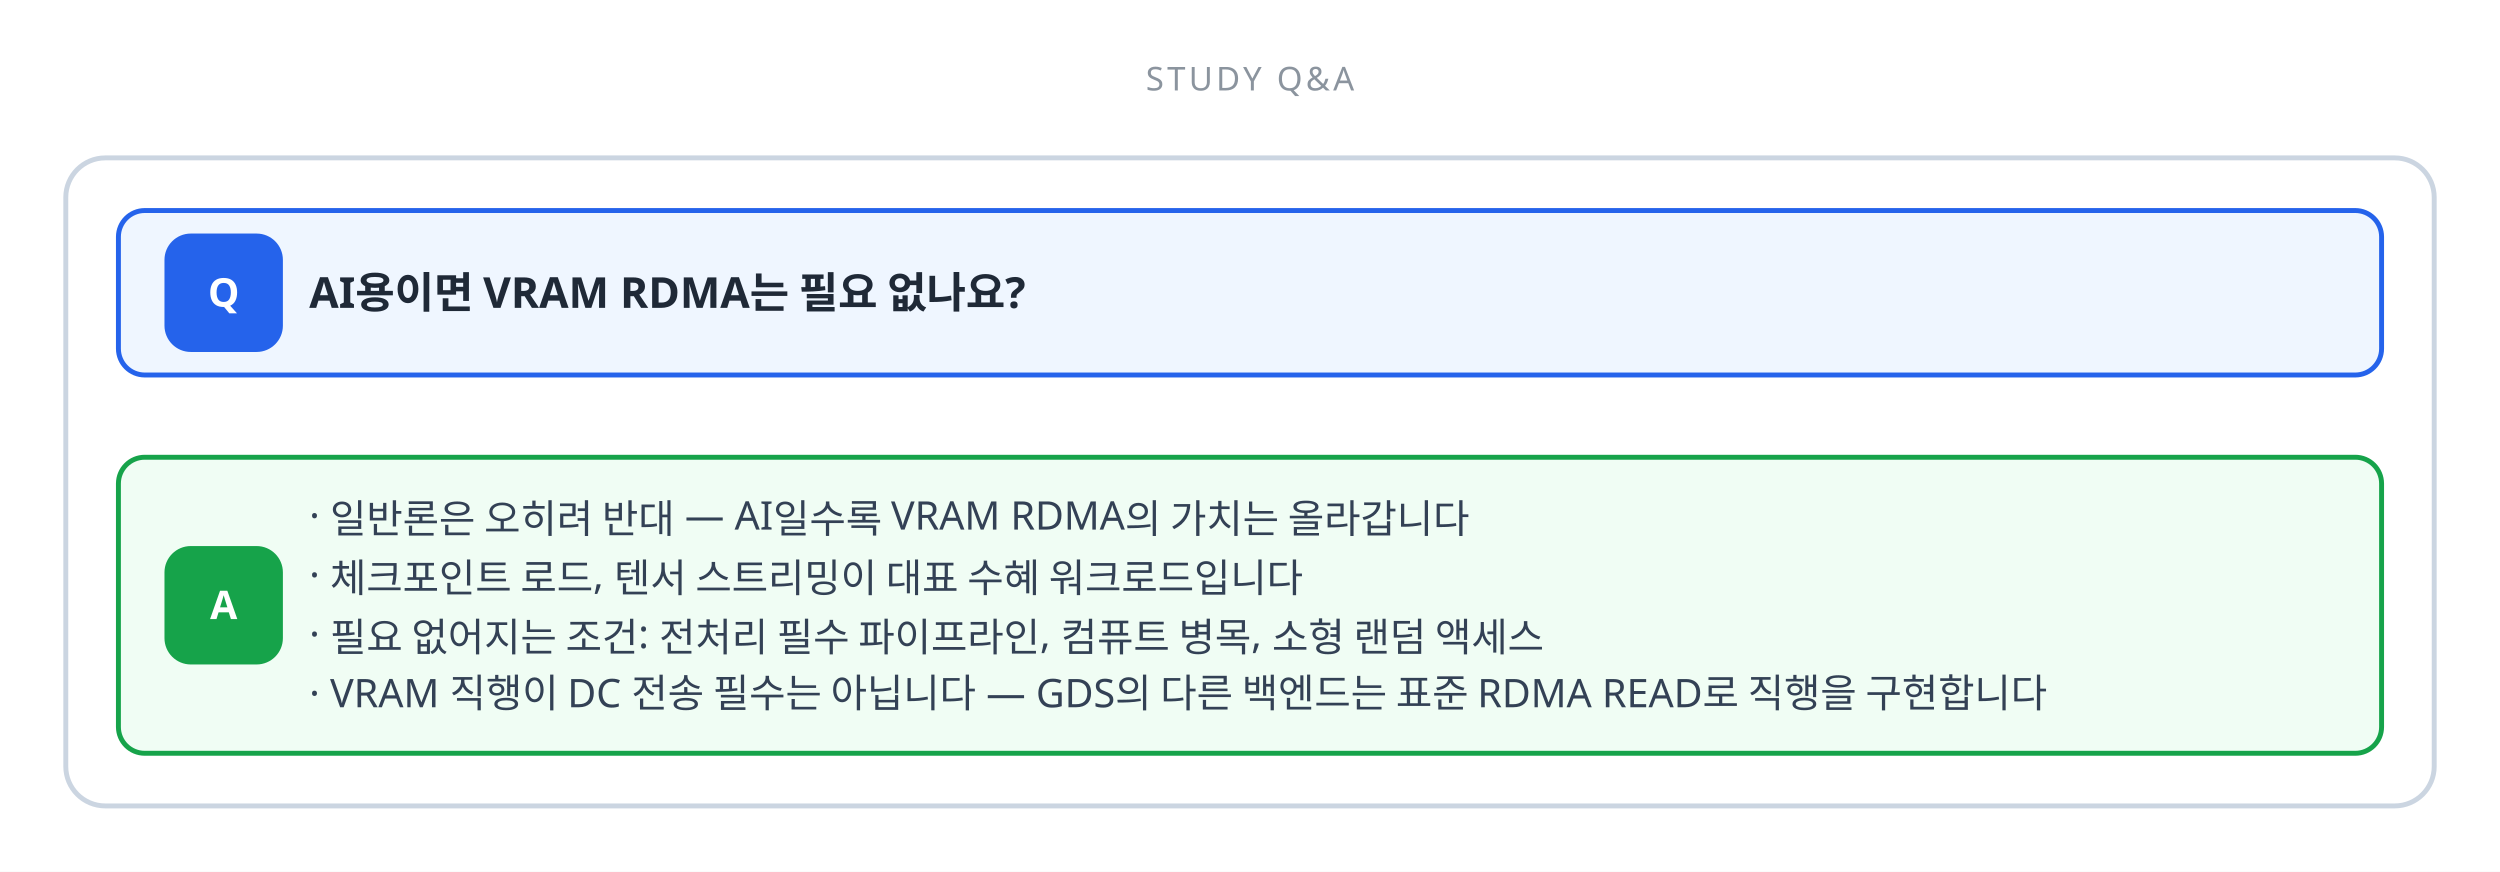
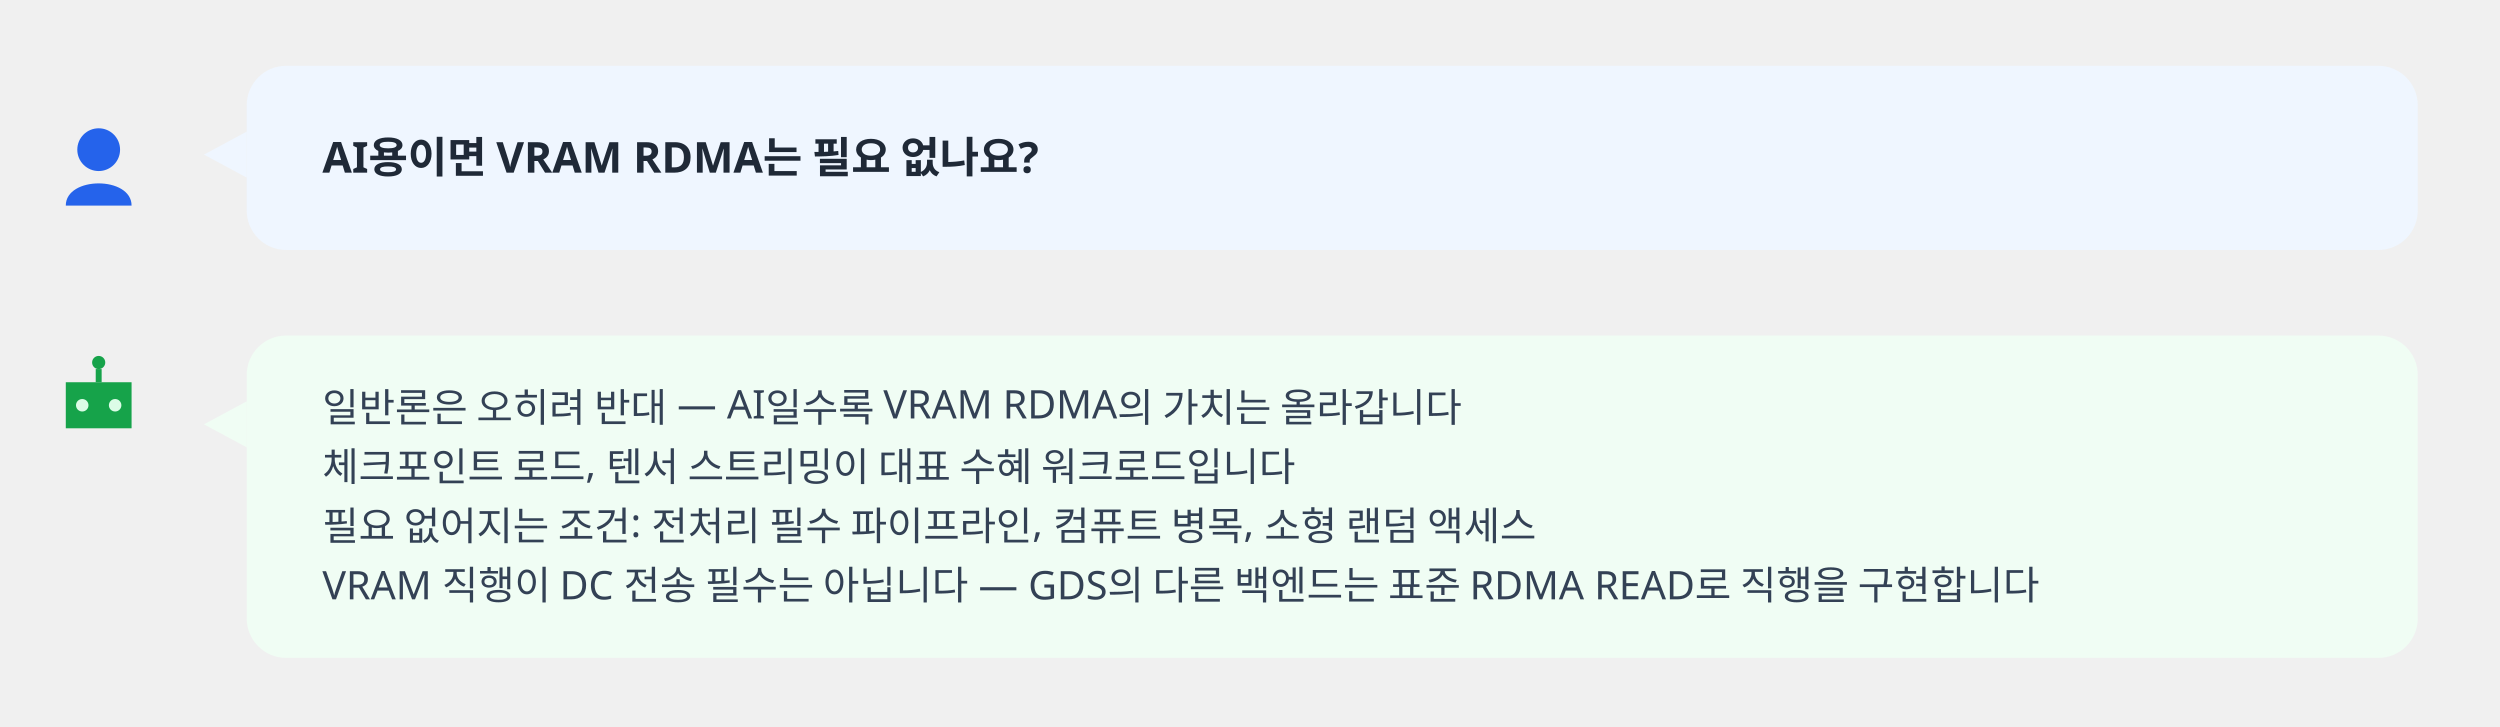
- <svg xmlns="http://www.w3.org/2000/svg" viewBox="0 0 760 265" width="760" role="img" aria-label="스터디 Q&amp;A 카드 — 질문: AI용이면 VRAM RDMA는 필요 없나요? 답변: 일반론은 오히려 반대로 AI일수록 체크포인트 로드와 텐서 스트리밍 때문에 가치가 올라간다. 필요 없어지는 조건은 전처리 필수 파이프라인, 컴퓨트 병목, 소형 랜덤 액세스이고, VRAM 직행이 DC 전송 필수는 아니며 GDS의 다른 백엔드는 표준 RDMA READ로 직행을 구현한다.">
-   <style>
- text{font-family:'Noto Sans KR', 'Apple SD Gothic Neo', 'Malgun Gothic', system-ui, sans-serif;}
- .q-block{fill:#eff6ff;stroke:#2563eb;stroke-width:1.5;}
- .a-block{fill:#f0fdf4;stroke:#16a34a;stroke-width:1.5;}
- .q-text{fill:#1f2937;}
- .a-text{fill:#334155;}
- </style>
-   <rect x="0" y="0" width="760" height="265" fill="#ffffff" />
-   <text x="380" y="27.5" text-anchor="middle" font-size="10" fill="#8b949e" letter-spacing="1">STUDY Q&amp;A</text>
-   <rect x="20" y="48" width="720" height="197" rx="12" fill="#ffffff" stroke="#cbd5e1" stroke-width="1.5" />
-   <rect x="36" y="64" width="688" height="50" rx="8" class="q-block" />
-   <rect x="50" y="71" width="36" height="36" rx="8" fill="#2563eb" />
-   <text x="68" y="93.2" text-anchor="middle" font-size="12" font-weight="700" fill="#ffffff">Q</text>
-   <g class="q-text">
-     <text x="94" y="93.6" font-size="13" font-weight="700">AI용이면 VRAM RDMA는 필요 없나요?</text>
-   </g>
-   <rect x="36" y="139" width="688" height="90" rx="8" class="a-block" />
-   <rect x="50" y="166" width="36" height="36" rx="8" fill="#16a34a" />
-   <text x="68" y="188.2" text-anchor="middle" font-size="12" font-weight="700" fill="#ffffff">A</text>
-   <g class="a-text">
-     <text x="94" y="161" font-size="12">· 일반론은 오히려 반대 — AI일수록 VRAM RDMA의 가치는 올라갑니다</text>
-     <text x="94" y="179" font-size="12">· 체크포인트 로드, 텐서 스트리밍이 대표 수혜 워크로드입니다</text>
-     <text x="94" y="197" font-size="12">· 필요 없어지는 조건: 전처리 필수 파이프라인, 컴퓨트 병목, 소형 랜덤 액세스</text>
-     <text x="94" y="215" font-size="12">· VRAM 직행이 DC 전송 필수는 아닙니다 — GDS의 다른 백엔드는 표준 RDMA READ로 직행을 구현합니다</text>
-   </g>
+ <svg xmlns="http://www.w3.org/2000/svg" viewBox="0 0 760 221" width="760" role="img" aria-label="질문: AI용이면 VRAM RDMA는 필요 없나요? 답변: 일반론은 반대로 AI일수록 가치가 올라간다.">
+   <style>text{font-family:'Noto Sans KR','Apple SD Gothic Neo','Malgun Gothic',system-ui,sans-serif}</style>
+   <circle cx="30" cy="45.5" r="6.5" fill="#2563eb" />
+   <path d="M20 62.5 C20 53.5, 40 53.5, 40 62.5 Z" fill="#2563eb" />
+   <rect x="75" y="20" width="660" height="56" rx="12" fill="#eff6ff" />
+   <path d="M75 40.0 L62 47.0 L75 54.0 Z" fill="#eff6ff" />
+   <text x="98" y="52.5" font-size="13" font-weight="600" fill="#1f2937">AI용이면 VRAM RDMA는 필요 없나요?</text>
+   <circle cx="30" cy="110.2" r="2" fill="#16a34a" />
+   <line x1="30" y1="112.2" x2="30" y2="116.2" stroke="#16a34a" stroke-width="1.8" />
+   <path d="M20 116.2 L40 116.2 L40 130.2 L20 130.2 Z" fill="#16a34a" />
+   <circle cx="25" cy="123.2" r="1.9" fill="#dcfce7" />
+   <circle cx="35" cy="123.2" r="1.9" fill="#dcfce7" />
+   <rect x="75" y="102" width="660" height="98" rx="12" fill="#f0fdf4" />
+   <path d="M75 122.0 L62 129.0 L75 136.0 Z" fill="#f0fdf4" />
+   <text x="98" y="128.2" font-size="12" fill="#334155">일반론은 오히려 반대 — AI일수록 VRAM RDMA의 가치는 올라갑니다</text>
+   <text x="98" y="146.2" font-size="12" fill="#334155">체크포인트 로드, 텐서 스트리밍이 대표 수혜 워크로드입니다</text>
+   <text x="98" y="164.2" font-size="12" fill="#334155">필요 없어지는 조건: 전처리 필수 파이프라인, 컴퓨트 병목, 소형 랜덤 액세스</text>
+   <text x="98" y="182.2" font-size="12" fill="#334155">VRAM 직행이 DC 전송 필수는 아닙니다 — GDS의 다른 백엔드는 표준 RDMA READ로 직행을 구현합니다</text>
</svg>
